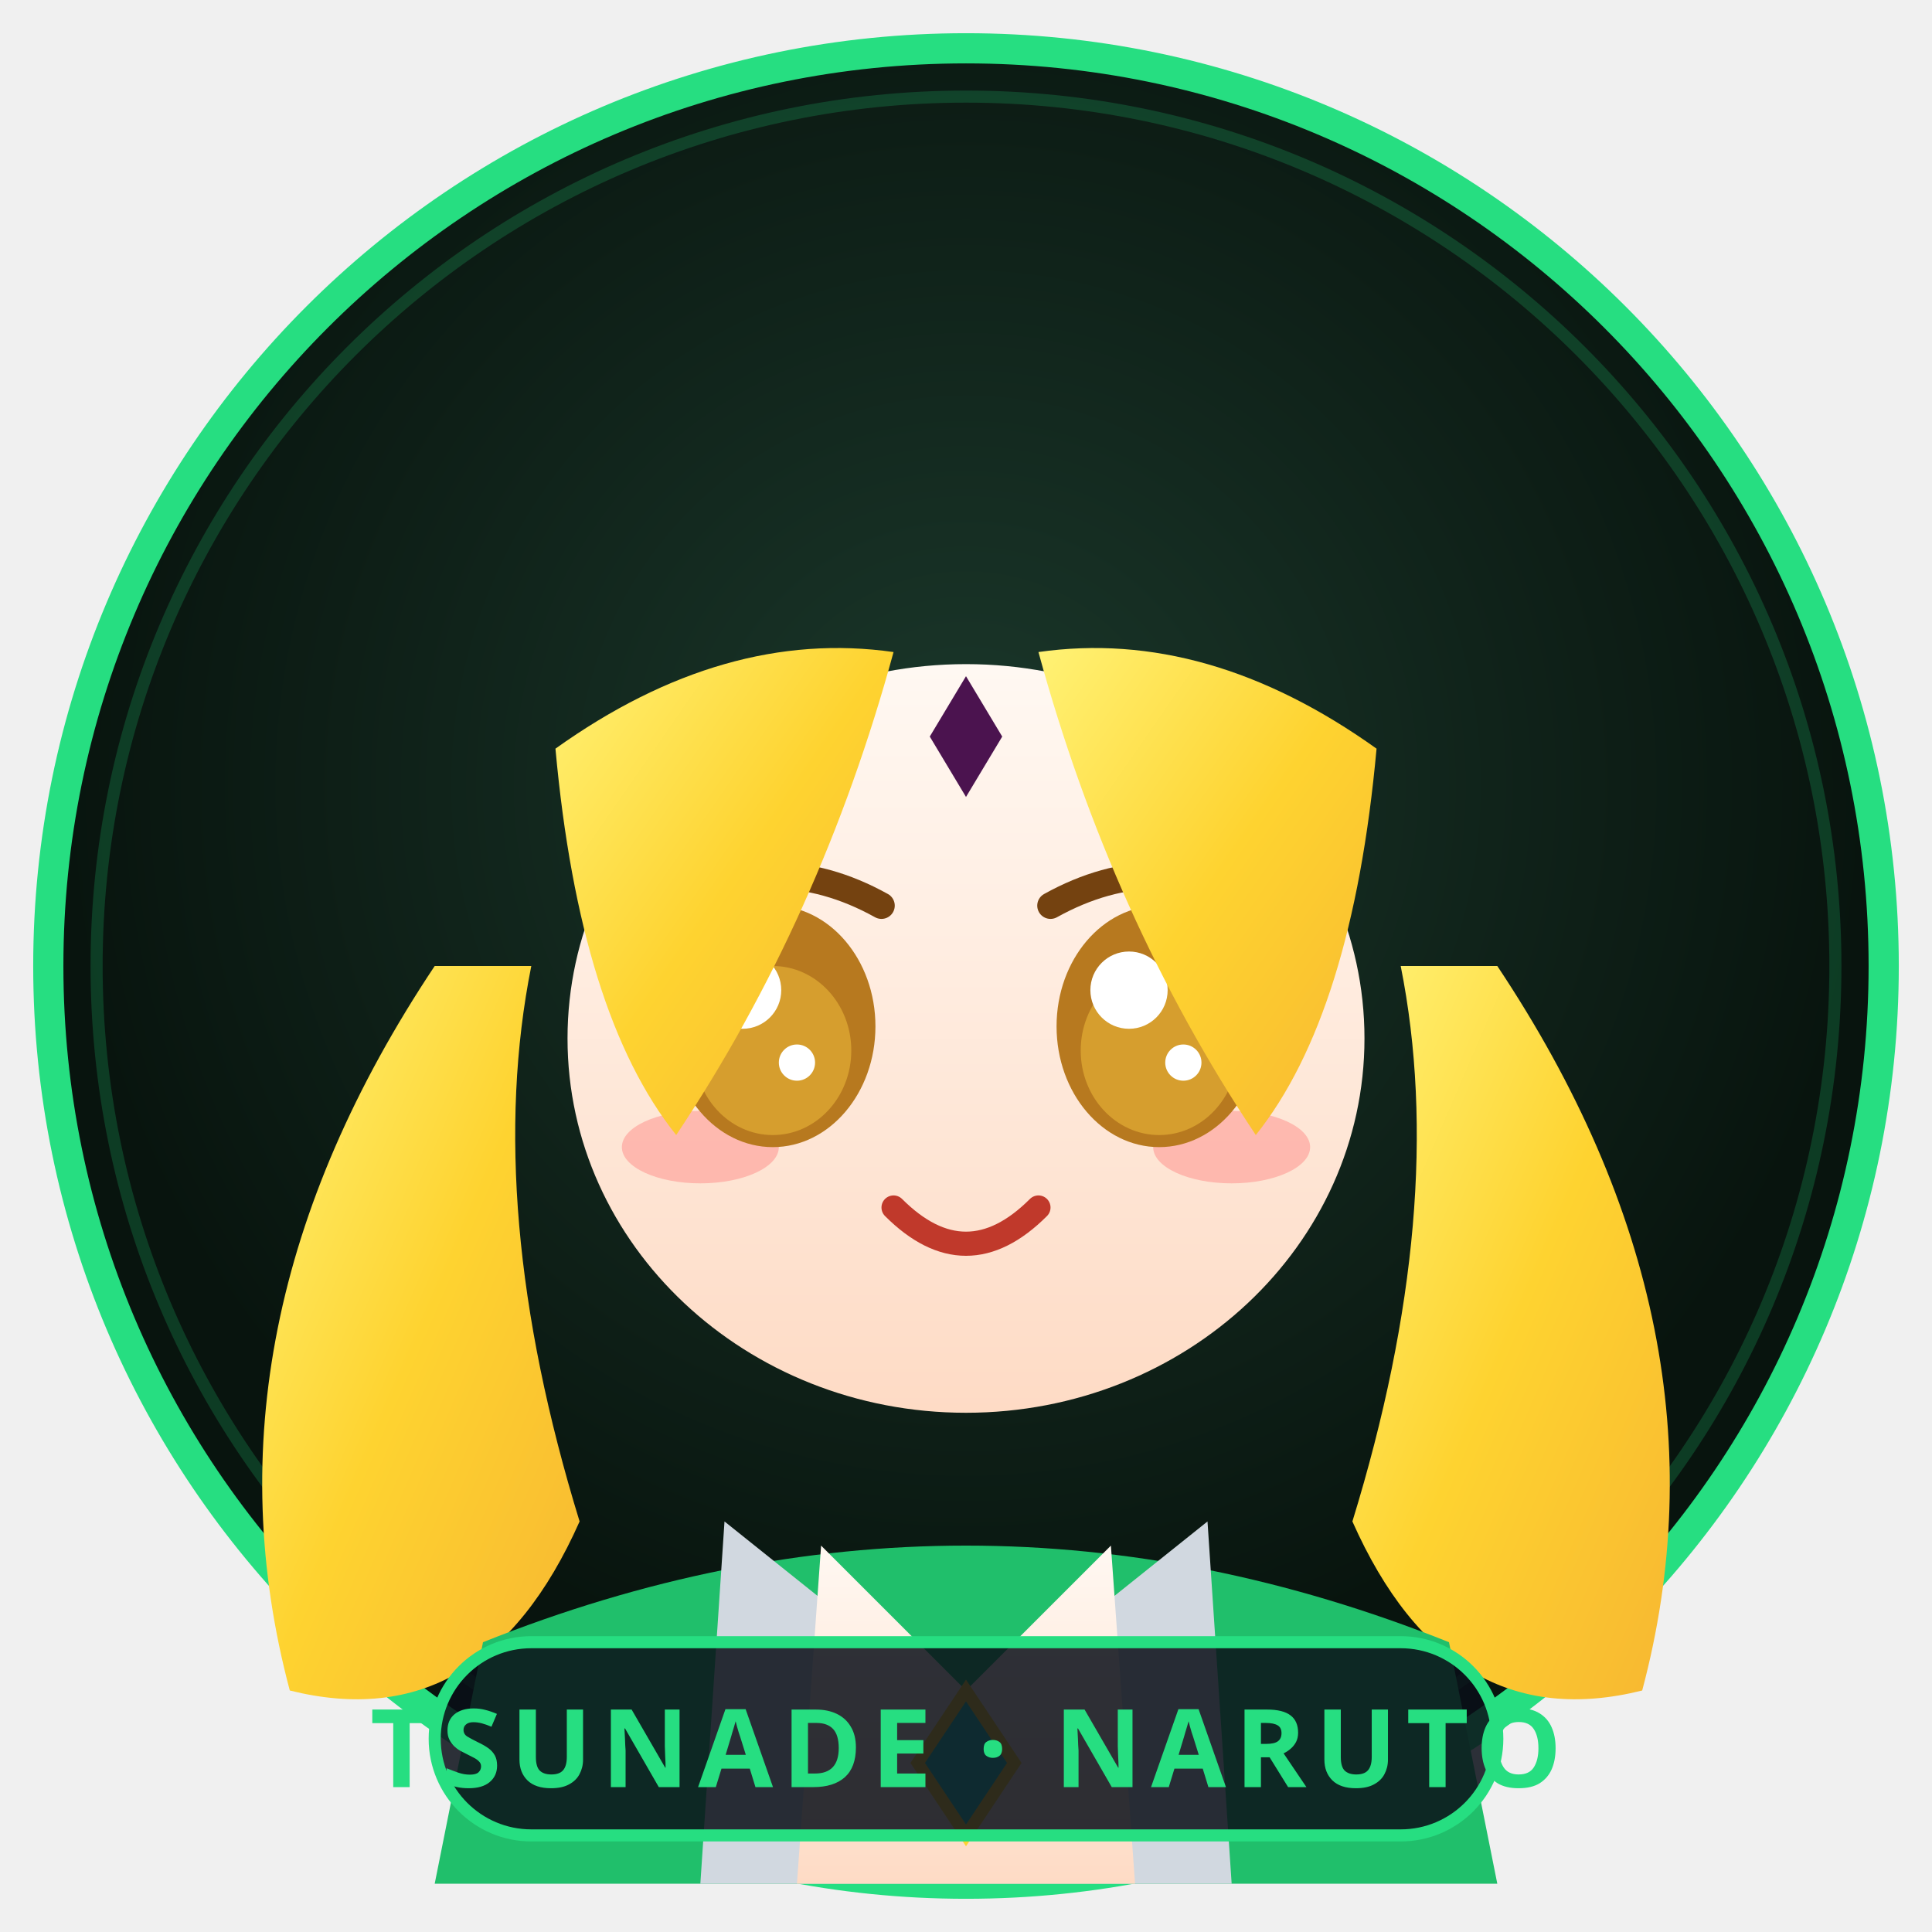
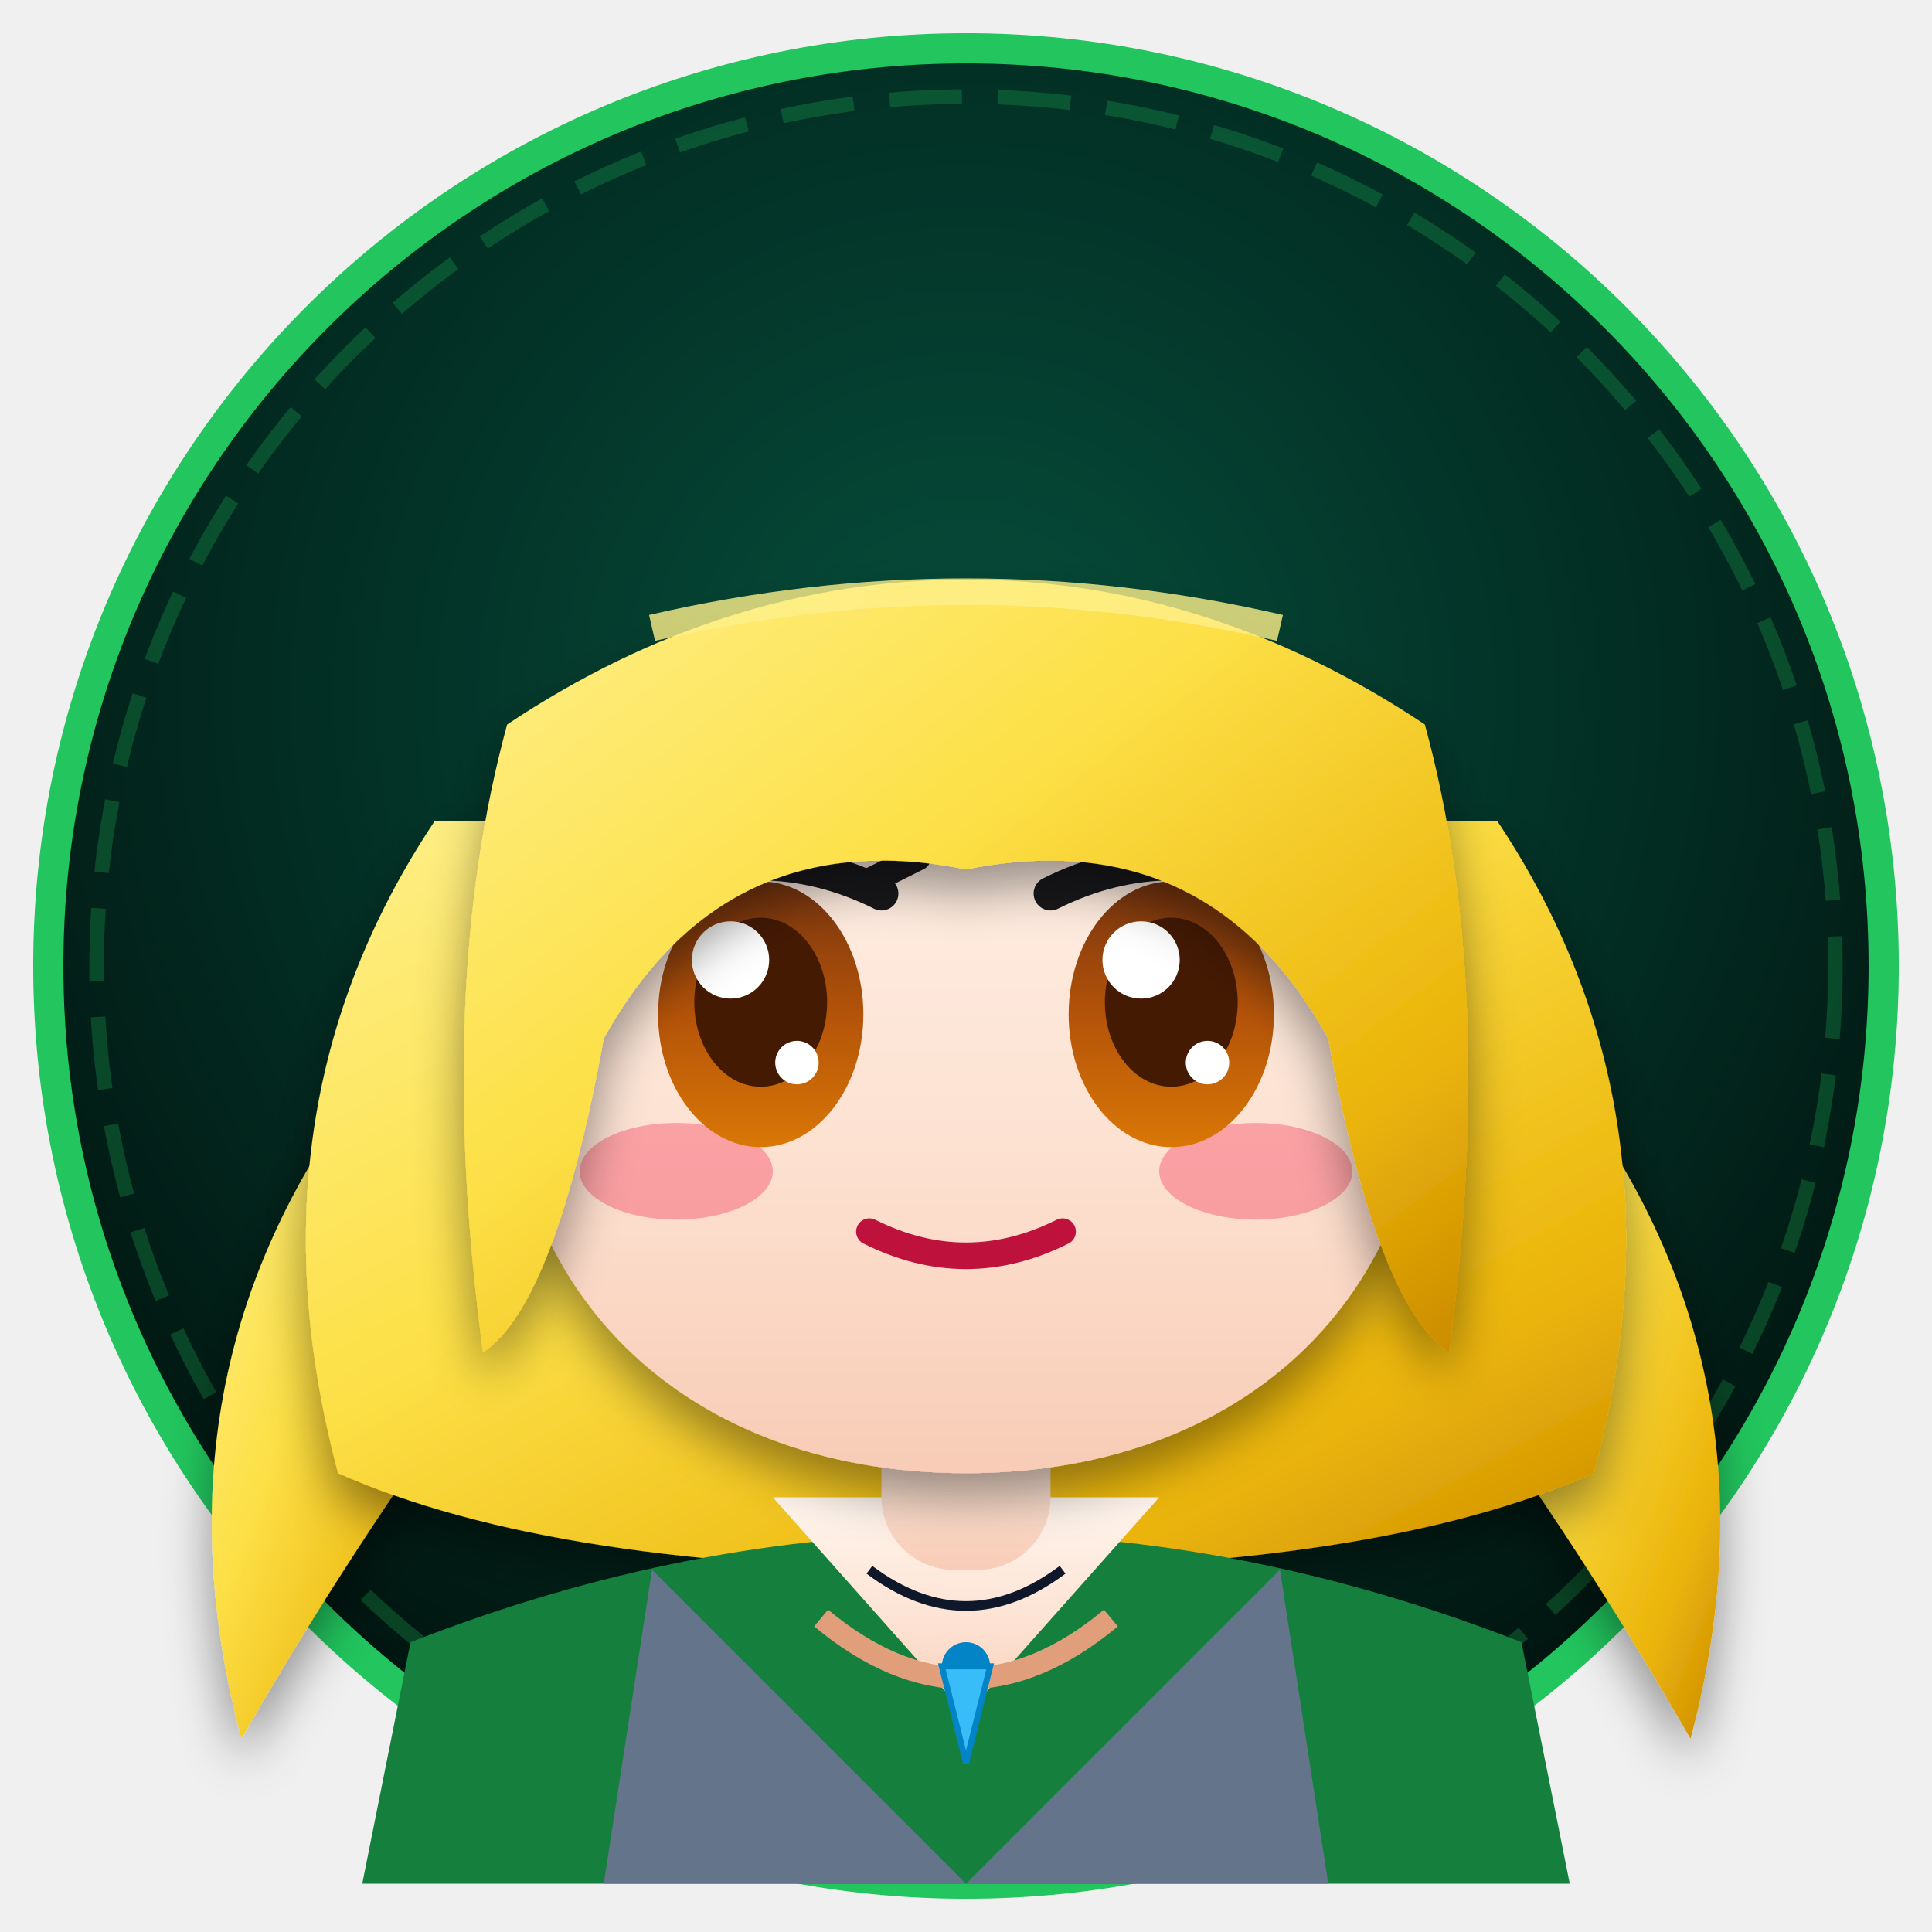
<svg xmlns="http://www.w3.org/2000/svg" viewBox="0 0 160 160" width="160" height="160">
  <defs>
-     <radialGradient id="tsunadeBg" cx="50%" cy="40%" r="50%">
-       <stop offset="0%" stop-color="#1b382b" />
-       <stop offset="100%" stop-color="#08140e" />
+     <radialGradient id="tsunadeBg" cx="50%" cy="35%" r="65%">
+       <stop offset="0%" stop-color="#064e3b" />
+       <stop offset="60%" stop-color="#022c22" />
+       <stop offset="100%" stop-color="#01130e" />
    </radialGradient>
+     <linearGradient id="tsunadeSkin" x1="0%" y1="0%" x2="0%" y2="100%">
+       <stop offset="0%" stop-color="#fff5ed" />
+       <stop offset="60%" stop-color="#fde2d2" />
+       <stop offset="100%" stop-color="#f8ccb6" />
+     </linearGradient>
    <linearGradient id="tsunadeHair" x1="0%" y1="0%" x2="100%" y2="100%">
-       <stop offset="0%" stop-color="#fff275" />
-       <stop offset="50%" stop-color="#fed330" />
-       <stop offset="100%" stop-color="#f7b731" />
+       <stop offset="0%" stop-color="#fef08a" />
+       <stop offset="40%" stop-color="#fde047" />
+       <stop offset="80%" stop-color="#eab308" />
+       <stop offset="100%" stop-color="#ca8a04" />
    </linearGradient>
-     <linearGradient id="tsunadeSkin" x1="0%" y1="0%" x2="0%" y2="100%">
-       <stop offset="0%" stop-color="#fff8f2" />
-       <stop offset="100%" stop-color="#fedbc5" />
+     <linearGradient id="tsunadeEyes" x1="0%" y1="0%" x2="0%" y2="100%">
+       <stop offset="0%" stop-color="#78350f" />
+       <stop offset="50%" stop-color="#b45309" />
+       <stop offset="100%" stop-color="#d97706" />
    </linearGradient>
+     <filter id="tsunadeShadow" x="-10%" y="-10%" width="120%" height="120%">
+       <feDropShadow dx="0" dy="2" stdDeviation="2" flood-color="#000000" flood-opacity="0.4" />
+     </filter>
  </defs>
-   <circle cx="80" cy="80" r="76" fill="url(#tsunadeBg)" stroke="#26de81" stroke-width="2.5" />
-   <circle cx="80" cy="80" r="72" fill="none" stroke="rgba(38,222,129,0.2)" stroke-width="1" />
-   <path d="M36 80 Q16 110 24 140 Q40 144 48 126 Q40 100 44 80 Z" fill="url(#tsunadeHair)" />
-   <path d="M124 80 Q144 110 136 140 Q120 144 112 126 Q120 100 116 80 Z" fill="url(#tsunadeHair)" />
-   <path d="M40 136 Q80 120 120 136 L124 156 L36 156 Z" fill="#20bf6b" />
-   <path d="M60 126 L80 142 L100 126 L102 156 L58 156 Z" fill="#d1d8e0" />
-   <path d="M68 128 L80 140 L92 128 L94 156 L66 156 Z" fill="url(#tsunadeSkin)" />
-   <polygon points="80,140 76,146 80,152 84,146" fill="#2bcbba" stroke="#fed330" stroke-width="1" />
-   <ellipse cx="80" cy="86" rx="33" ry="31" fill="url(#tsunadeSkin)" />
-   <polygon points="80,56 83,61 80,66 77,61" fill="#4b134f" />
-   <ellipse cx="58" cy="95" rx="6.5" ry="3" fill="#ff7675" opacity="0.4" />
-   <ellipse cx="102" cy="95" rx="6.5" ry="3" fill="#ff7675" opacity="0.4" />
-   <ellipse cx="64" cy="85" rx="8.5" ry="10" fill="#b7791f" />
-   <ellipse cx="64" cy="87" rx="6.5" ry="7" fill="#d69e2e" />
-   <circle cx="61.5" cy="82" r="3.2" fill="#ffffff" />
-   <circle cx="66" cy="88" r="1.5" fill="#ffffff" />
-   <path d="M55 75 Q64 70 73 75" stroke="#744210" stroke-width="2.2" fill="none" stroke-linecap="round" />
-   <ellipse cx="96" cy="85" rx="8.5" ry="10" fill="#b7791f" />
-   <ellipse cx="96" cy="87" rx="6.5" ry="7" fill="#d69e2e" />
-   <circle cx="93.5" cy="82" r="3.2" fill="#ffffff" />
-   <circle cx="98" cy="88" r="1.5" fill="#ffffff" />
-   <path d="M87 75 Q96 70 105 75" stroke="#744210" stroke-width="2.2" fill="none" stroke-linecap="round" />
-   <path d="M74 100 Q80 106 86 100" stroke="#c0392b" stroke-width="2" fill="none" stroke-linecap="round" />
-   <path d="M46 62 Q60 52 74 54 Q68 76 56 94 Q48 84 46 62 Z" fill="url(#tsunadeHair)" />
-   <path d="M114 62 Q100 52 86 54 Q92 76 104 94 Q112 84 114 62 Z" fill="url(#tsunadeHair)" />
-   <rect x="36" y="136" width="88" height="16" rx="8" fill="rgba(10,15,24,0.85)" stroke="#26de81" stroke-width="1" />
-   <text x="80" y="148" text-anchor="middle" fill="#26de81" font-family="'Outfit', sans-serif" font-size="9" font-weight="700" letter-spacing="0.08em">TSUNADE · NARUTO</text>
+   <circle cx="80" cy="80" r="76" fill="url(#tsunadeBg)" stroke="#22c55e" stroke-width="2.5" />
+   <circle cx="80" cy="80" r="72" fill="none" stroke="rgba(34,197,94,0.25)" stroke-width="1.2" stroke-dasharray="6 3" />
+   <g id="twinPonytails" filter="url(#tsunadeShadow)">
+     <path d="M30 90 Q12 114 20 144 Q28 130 38 116 Z" fill="url(#tsunadeHair)" />
+     <path d="M130 90 Q148 114 140 144 Q132 130 122 116 Z" fill="url(#tsunadeHair)" />
+   </g>
+   <path d="M36 68 Q20 92 28 122 Q46 130 80 130 Q114 130 132 122 Q140 92 124 68 Z" fill="url(#tsunadeHair)" filter="url(#tsunadeShadow)" />
+   <g id="tsunadeBody">
+     <path d="M34 136 Q80 118 126 136 L130 156 L30 156 Z" fill="#15803d" />
+     <path d="M54 130 L80 156 L106 130 L110 156 L50 156 Z" fill="#64748b" />
+     <path d="M64 124 L80 142 L96 124 Z" fill="url(#tsunadeSkin)" />
+     <path d="M68 134 Q80 144 92 134" stroke="#e09f7a" stroke-width="1.8" fill="none" />
+     <circle cx="80" cy="138" r="2" fill="#0284c7" />
+     <path d="M78 138 L80 146 L82 138 Z" fill="#38bdf8" stroke="#0284c7" stroke-width="0.5" />
+     <path d="M72 130 Q80 136 88 130" stroke="#0f172a" stroke-width="0.8" fill="none" />
+   </g>
+   <rect x="73" y="112" width="14" height="18" rx="6" fill="url(#tsunadeSkin)" />
+   <path d="M42 82 C40 106 56 122 80 122 C104 122 120 106 118 82 C116 60 102 52 80 52 C58 52 44 60 42 82 Z" fill="url(#tsunadeSkin)" filter="url(#tsunadeShadow)" />
+   <ellipse cx="56" cy="97" rx="8" ry="4" fill="#f43f5e" opacity="0.4" />
+   <ellipse cx="104" cy="97" rx="8" ry="4" fill="#f43f5e" opacity="0.4" />
+   <polygon points="80,59 83,63 80,67 77,63" fill="#7c3aed" stroke="#5b21b6" stroke-width="0.6" />
+   <ellipse cx="63" cy="84" rx="8.5" ry="11" fill="url(#tsunadeEyes)" />
+   <ellipse cx="63" cy="83" rx="5.5" ry="7" fill="#451a03" />
+   <circle cx="60.5" cy="79.5" r="3.2" fill="#ffffff" />
+   <circle cx="66" cy="88" r="1.8" fill="#ffffff" />
+   <path d="M52 74 Q63 69 73 74" stroke="#18181b" stroke-width="2.8" fill="none" stroke-linecap="round" />
+   <path d="M72 73 L76 71" stroke="#18181b" stroke-width="2.2" stroke-linecap="round" />
+   <ellipse cx="97" cy="84" rx="8.5" ry="11" fill="url(#tsunadeEyes)" />
+   <ellipse cx="97" cy="83" rx="5.5" ry="7" fill="#451a03" />
+   <circle cx="94.5" cy="79.5" r="3.2" fill="#ffffff" />
+   <circle cx="100" cy="88" r="1.8" fill="#ffffff" />
+   <path d="M87 74 Q97 69 108 74" stroke="#18181b" stroke-width="2.8" fill="none" stroke-linecap="round" />
+   <path d="M107 74 L111 71" stroke="#18181b" stroke-width="2.2" stroke-linecap="round" />
+   <path d="M72 102 Q80 106 88 102" stroke="#be123c" stroke-width="2.2" fill="none" stroke-linecap="round" />
+   <path d="M42 60 Q60 48 80 48 Q100 48 118 60 Q124 82 120 112 Q114 108 110 86 Q100 68 80 72 Q60 68 50 86 Q46 108 40 112 Q36 82 42 60 Z" fill="url(#tsunadeHair)" filter="url(#tsunadeShadow)" />
+   <path d="M54 52 Q80 46 106 52" stroke="#fef08a" stroke-width="2.2" fill="none" opacity="0.8" />
</svg>
